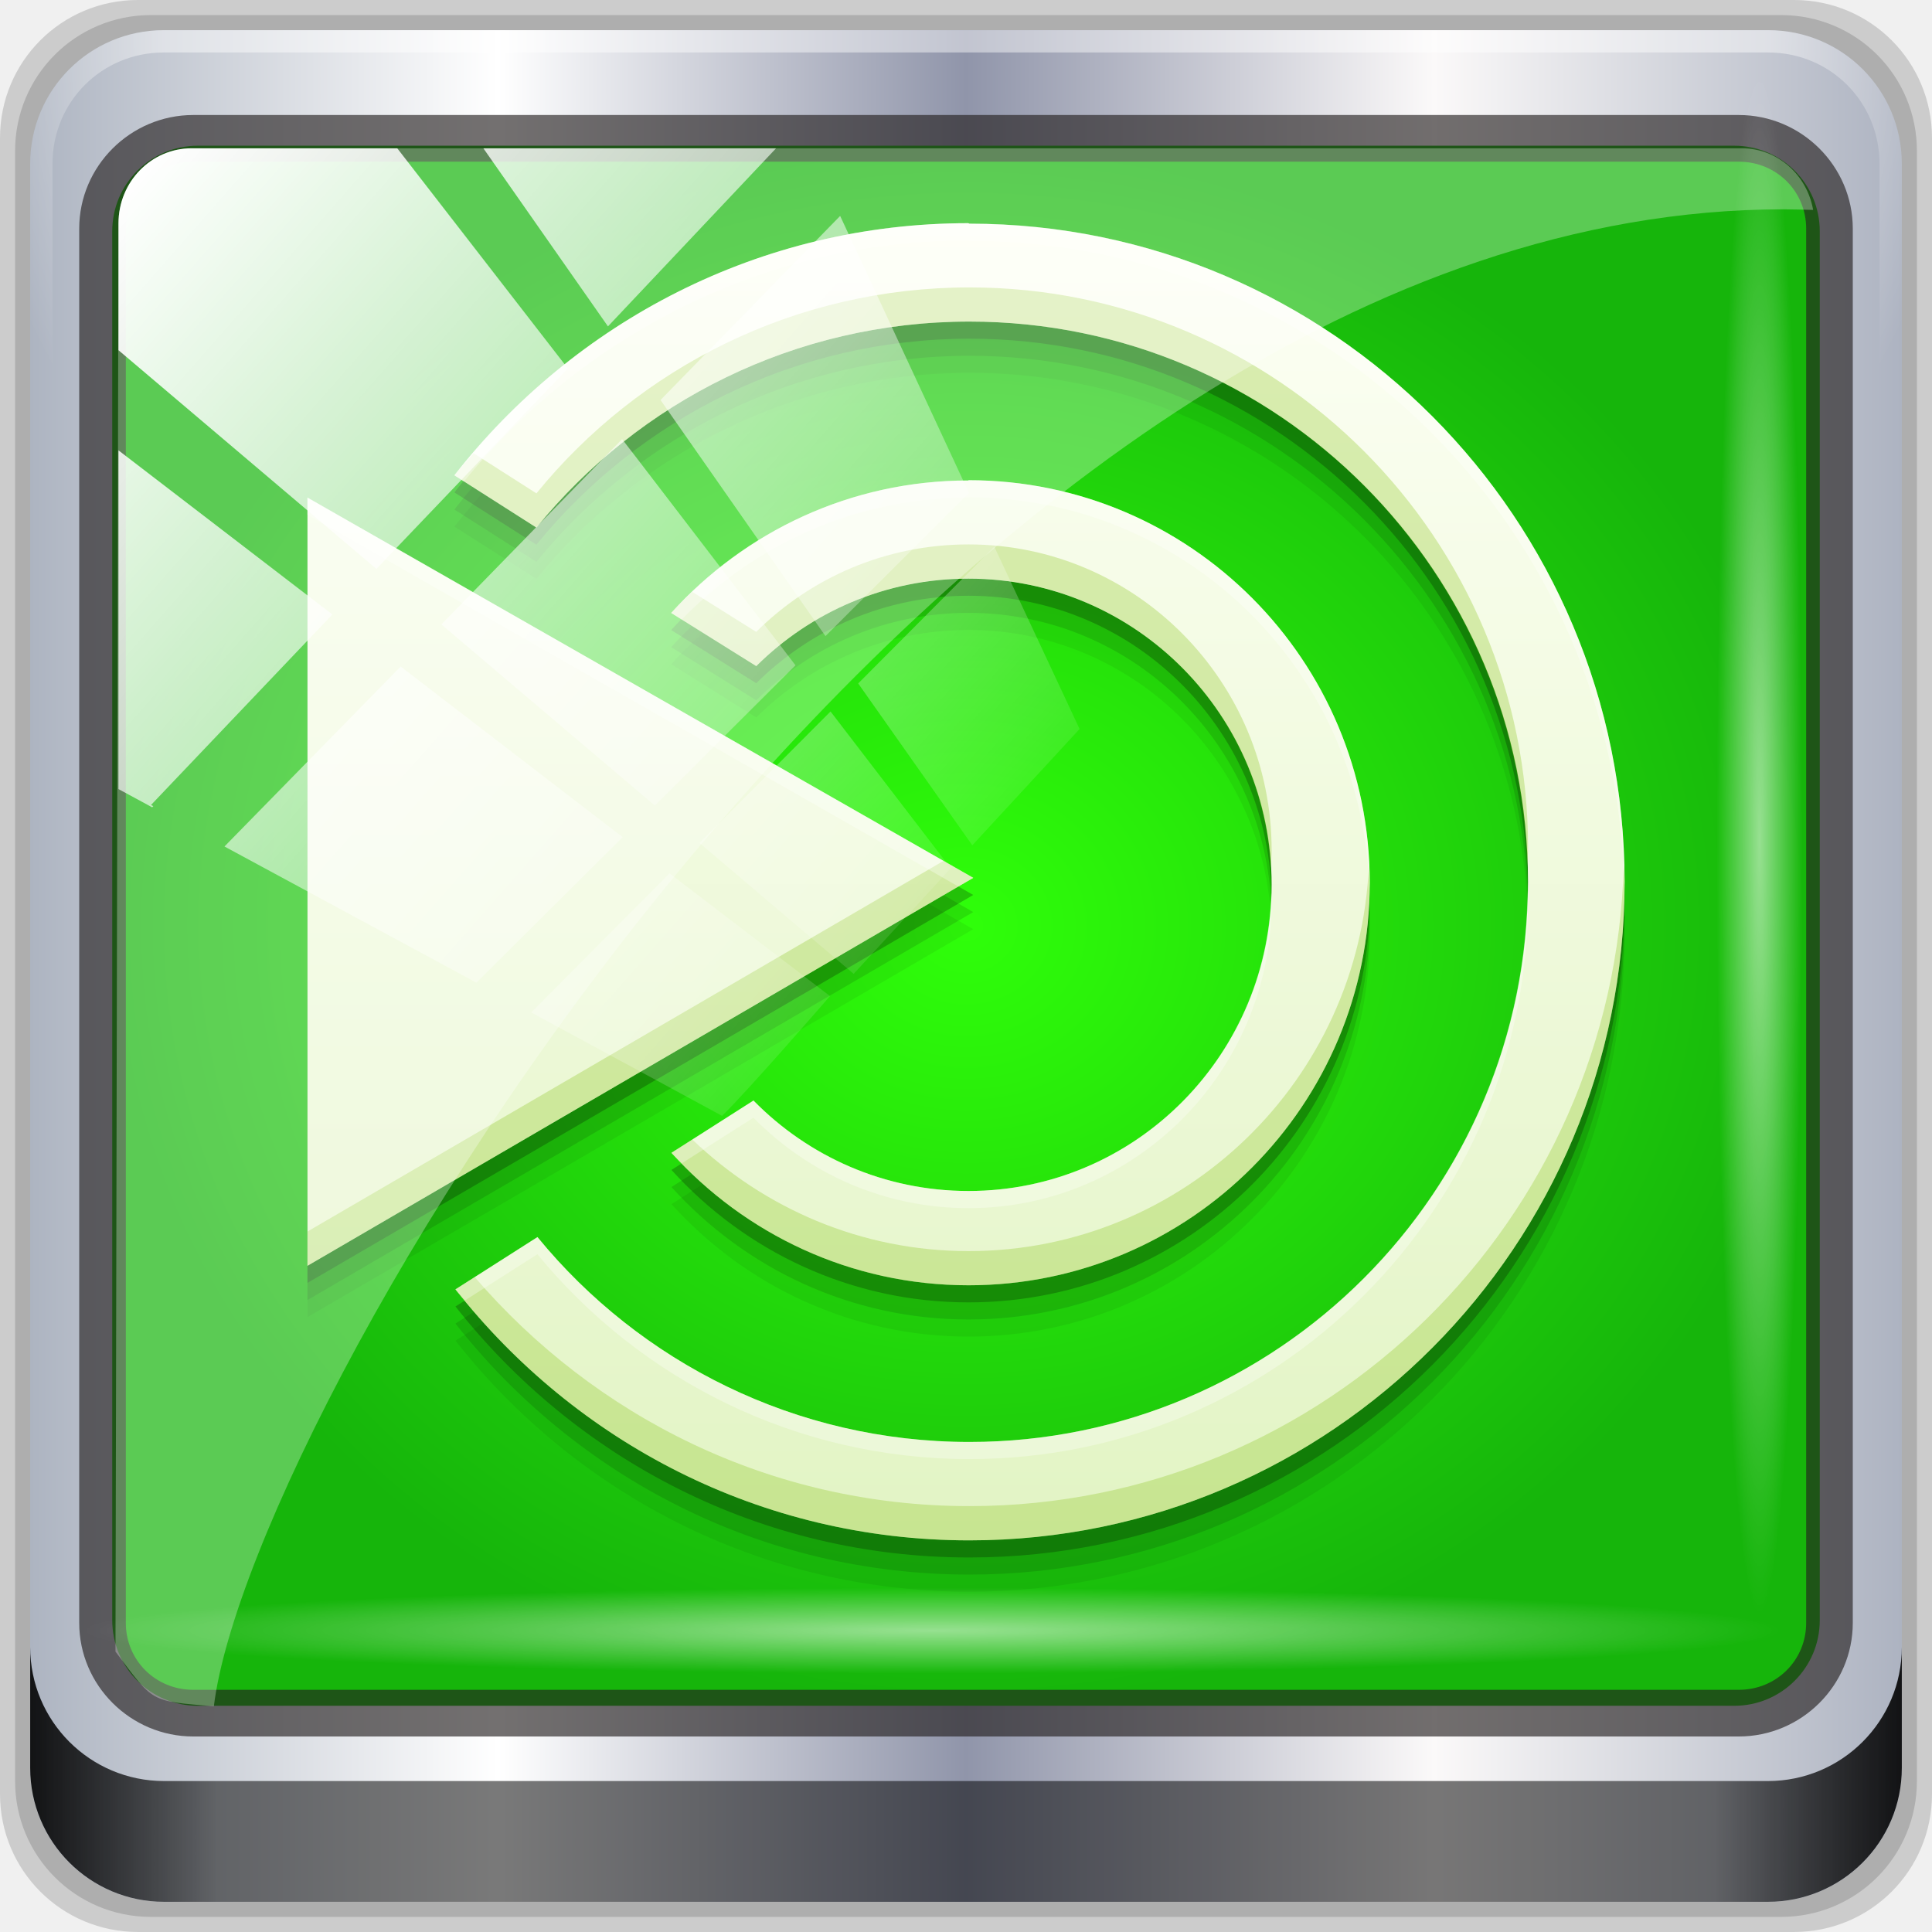
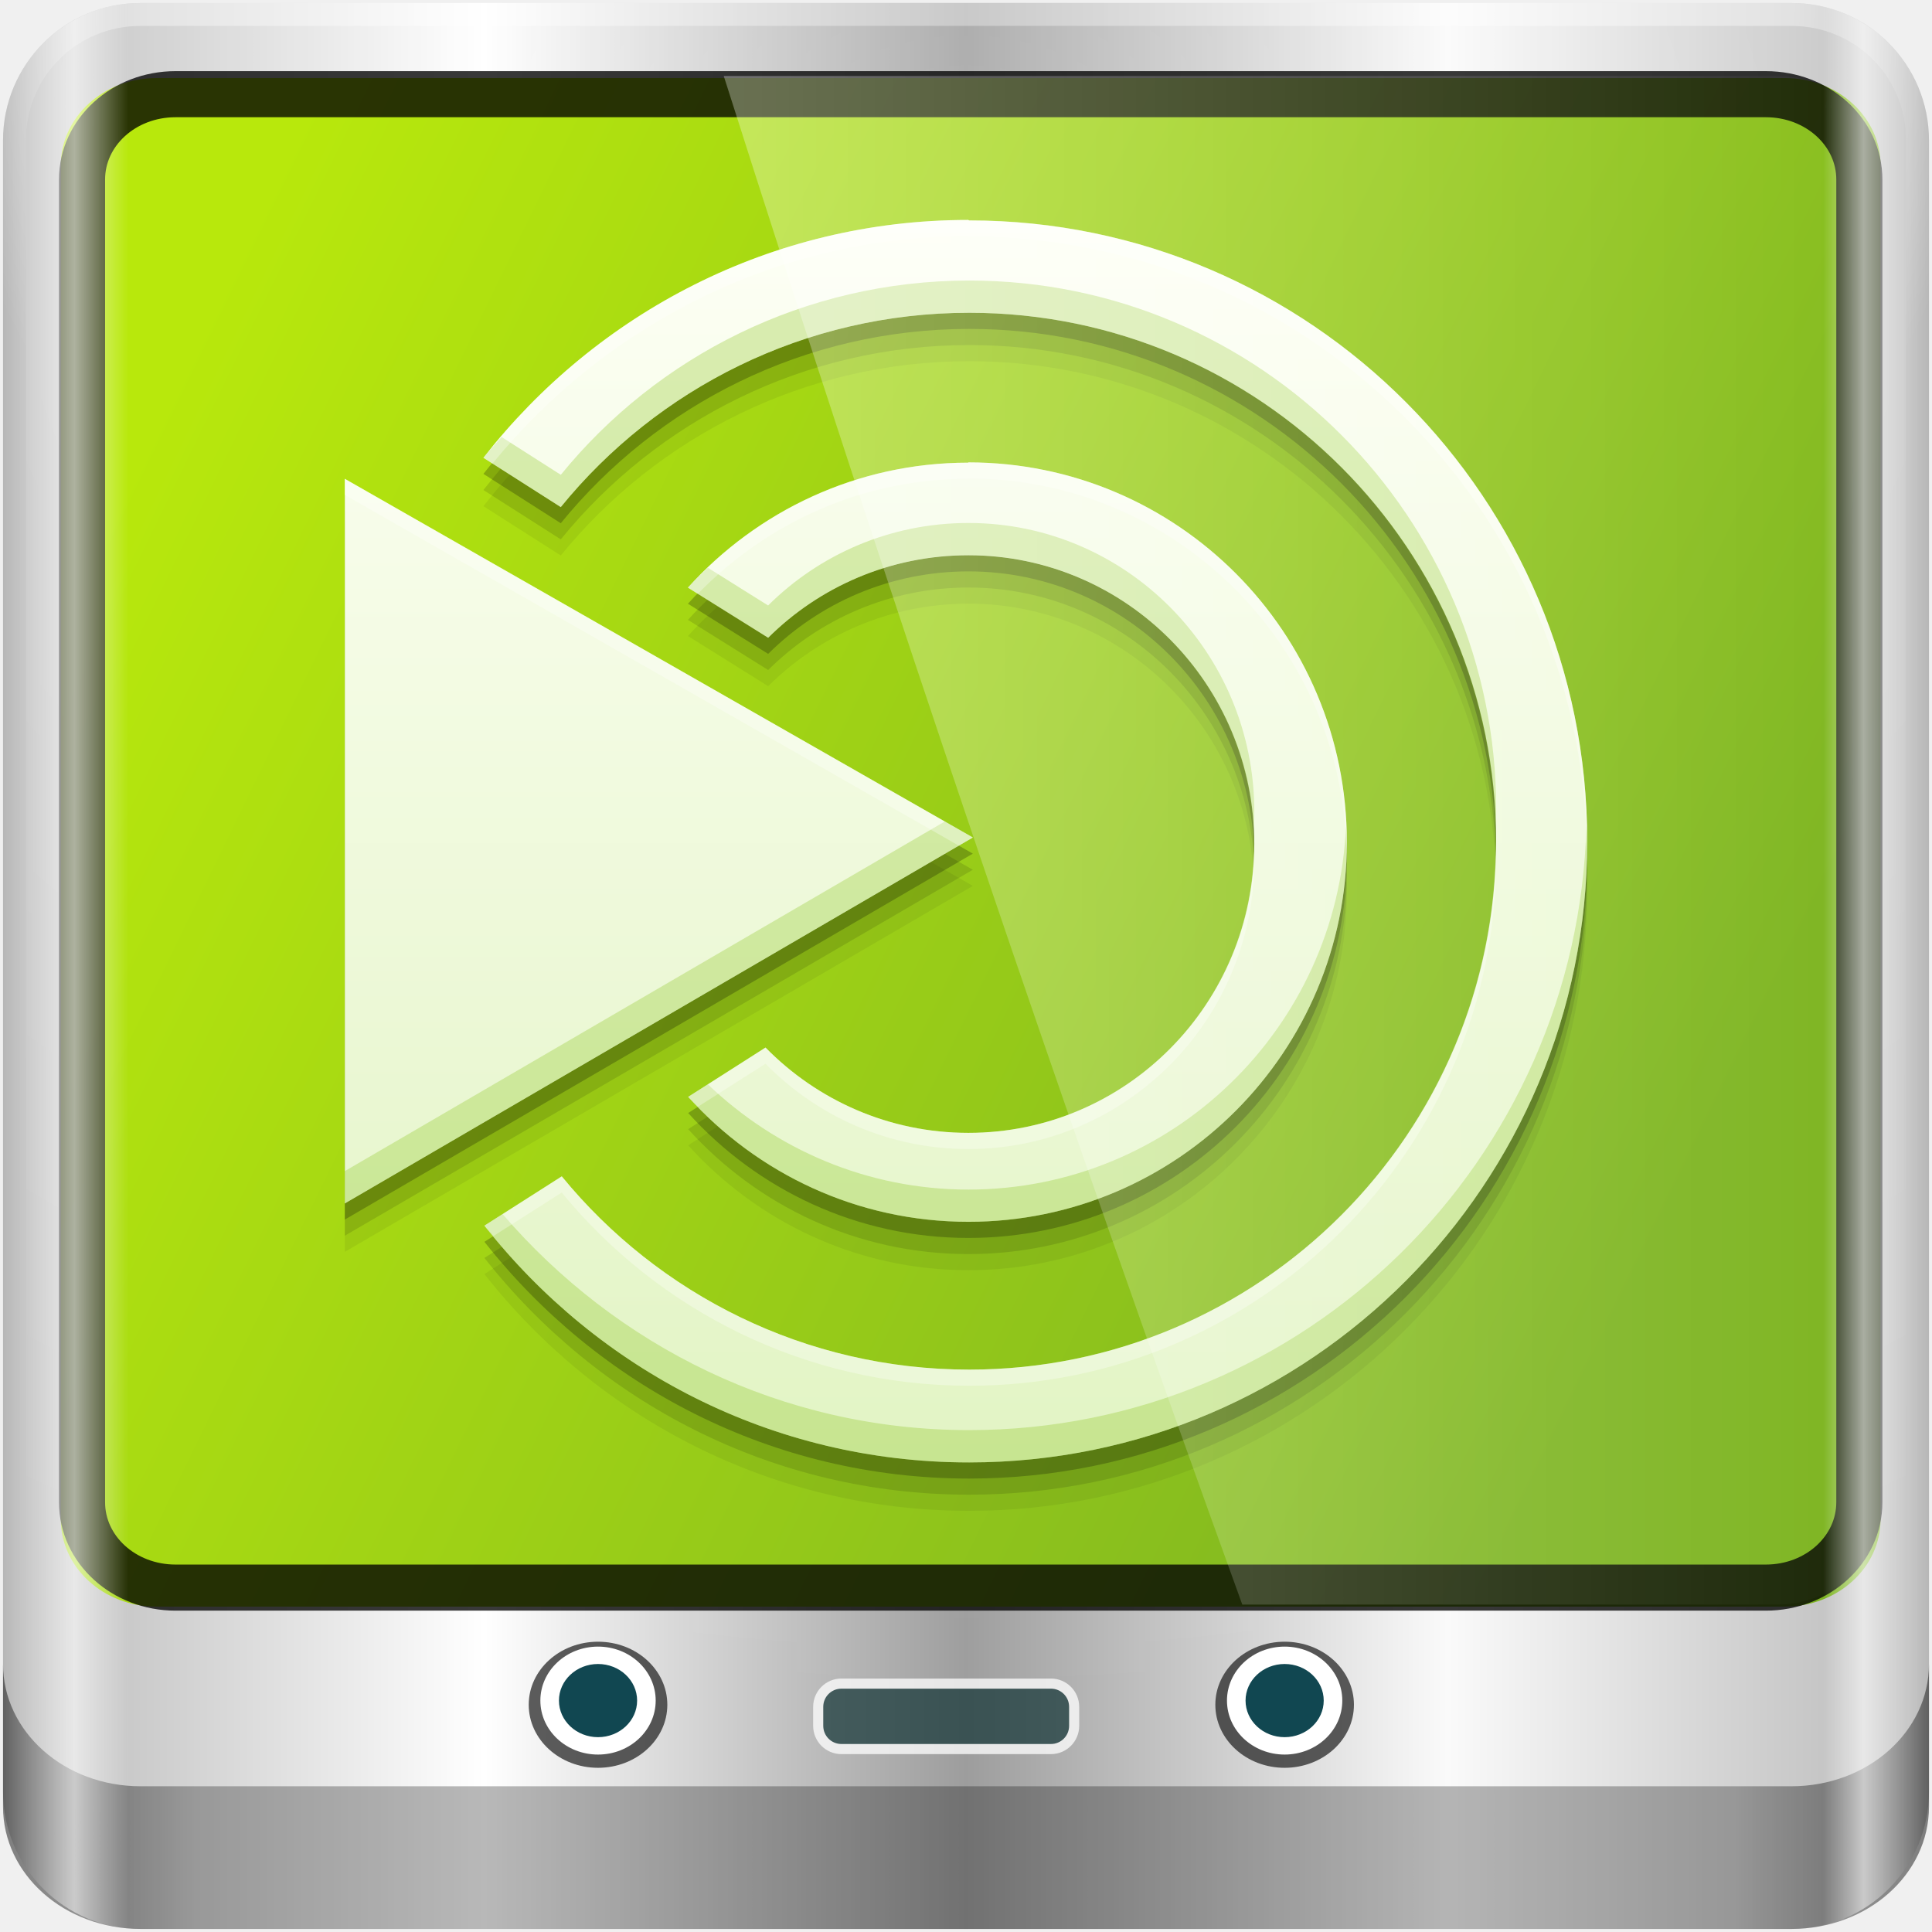
<svg xmlns="http://www.w3.org/2000/svg" xmlns:xlink="http://www.w3.org/1999/xlink" width="96" height="96" id="svg4252" version="1.1">
  <defs id="defs4254">
    <linearGradient id="linearGradient3943">
      <stop style="stop-color:#ffff00;stop-opacity:1;" offset="0" id="stop3945" />
      <stop style="stop-color:#ffc811;stop-opacity:1;" offset="1" id="stop3947" />
    </linearGradient>
    <linearGradient id="linearGradient4092">
      <stop style="stop-color:#f6f6f7;stop-opacity:1;" offset="0" id="stop4094" />
      <stop style="stop-color:#d2d2d2;stop-opacity:1;" offset="1" id="stop4096" />
    </linearGradient>
    <linearGradient id="linearGradient5063">
      <stop id="stop5065" offset="0" style="stop-color:#6b9ab0;stop-opacity:1;" />
      <stop id="stop5067" offset="1" style="stop-color:#466b7a;stop-opacity:1;" />
    </linearGradient>
    <linearGradient id="linearGradient5057">
      <stop style="stop-color:#ff830a;stop-opacity:1;" offset="0" id="stop5059" />
      <stop style="stop-color:#b55f0b;stop-opacity:1;" offset="1" id="stop5061" />
    </linearGradient>
    <linearGradient id="linearGradient5051">
      <stop id="stop5053" offset="0" style="stop-color:#c60aff;stop-opacity:1;" />
      <stop id="stop5055" offset="1" style="stop-color:#9b0bb5;stop-opacity:1;" />
    </linearGradient>
    <linearGradient id="linearGradient5045">
      <stop style="stop-color:#2fff0a;stop-opacity:1;" offset="0" id="stop5047" />
      <stop style="stop-color:#16b50b;stop-opacity:1;" offset="1" id="stop5049" />
    </linearGradient>
    <linearGradient id="linearGradient5039">
      <stop id="stop5041" offset="0" style="stop-color:#ff0a0a;stop-opacity:1;" />
      <stop id="stop5043" offset="1" style="stop-color:#c00000;stop-opacity:1;" />
    </linearGradient>
    <linearGradient id="linearGradient5029">
      <stop style="stop-color:#0a9aff;stop-opacity:1;" offset="0" id="stop5031" />
      <stop style="stop-color:#0070c0;stop-opacity:1;" offset="1" id="stop5033" />
    </linearGradient>
-     <linearGradient y2="47" x2="90" y1="47" x1="6" gradientTransform="matrix(1.107143,0,0,1.107143,2.9011,-18.70127)" gradientUnits="userSpaceOnUse" id="linearGradient3825" xlink:href="#linearGradient6139-0" />
    <linearGradient id="linearGradient6139-0">
      <stop id="stop6141-2" offset="0" style="stop-color:#adb4c1;stop-opacity:1;" />
      <stop style="stop-color:#ffffff;stop-opacity:1;" offset="0.25" id="stop6151-0" />
      <stop style="stop-color:#9095aa;stop-opacity:1;" offset="0.5" id="stop6147-1" />
      <stop id="stop6149-4" offset="0.75" style="stop-color:#fbf9f9;stop-opacity:1;" />
      <stop id="stop6143-4" offset="1" style="stop-color:#adb3c1;stop-opacity:1;" />
    </linearGradient>
-     <radialGradient r="42" fy="-27" fx="48" cy="-27" cx="48" gradientTransform="matrix(-1.072173,0,0,-0.8750202,199.4643,-19.12555)" gradientUnits="userSpaceOnUse" id="radialGradient3827" xlink:href="#linearGradient4091-0-3-0-7" />
    <linearGradient id="linearGradient4091-0-3-0-7">
      <stop style="stop-color:#ffffff;stop-opacity:1;" offset="0" id="stop4093-3-6-4-2" />
      <stop id="stop4099-6-1-8-3" offset="0.8" style="stop-color:#ffffff;stop-opacity:1;" />
      <stop style="stop-color:#ffffff;stop-opacity:0;" offset="1" id="stop4095-1-0-7-9" />
    </linearGradient>
-     <linearGradient y2="88.172" x2="94.5" y1="88.172" x1="1.5" gradientTransform="translate(8.043956,-14.66556)" gradientUnits="userSpaceOnUse" id="linearGradient3829" xlink:href="#linearGradient3832-0-6-1-1" />
    <linearGradient id="linearGradient3832-0-6-1-1">
      <stop style="stop-color:#000000;stop-opacity:1;" offset="0" id="stop3834-6-3-7-1" />
      <stop id="stop3872-2-4" offset="0.1" style="stop-color:#000000;stop-opacity:0.588;" />
      <stop style="stop-color:#000000;stop-opacity:0.588;" offset="0.9" id="stop3844-6-2-7-6" />
      <stop style="stop-color:#000000;stop-opacity:1;" offset="1" id="stop3836-5-0-2-9" />
    </linearGradient>
    <radialGradient r="43.199" fy="44.893" fx="13.948" cy="44.893" cx="13.948" gradientTransform="matrix(0.9751338,0,0,0.04919072,-4.148257,101.3193)" gradientUnits="userSpaceOnUse" id="radialGradient3831" xlink:href="#linearGradient4133" />
    <linearGradient id="linearGradient4133">
      <stop style="stop-color:#ffffff;stop-opacity:1;" offset="0" id="stop4135" />
      <stop style="stop-color:#ffffff;stop-opacity:0;" offset="1" id="stop4137" />
    </linearGradient>
    <radialGradient r="43.199" fy="44.893" fx="13.948" cy="44.893" cx="13.948" gradientTransform="matrix(0.8883266,0,0,0.04919072,51.88711,-52.75226)" gradientUnits="userSpaceOnUse" id="radialGradient3833" xlink:href="#linearGradient4133" />
-     <linearGradient y2="7.017" x2="45.448" y1="92.54" x1="45.448" gradientTransform="scale(1.005865,0.994169)" gradientUnits="userSpaceOnUse" id="linearGradient3835" xlink:href="#ButtonShadow-1" />
    <linearGradient x1="45.448" y1="92.54" x2="45.448" y2="7.017" id="ButtonShadow-1" gradientUnits="userSpaceOnUse" gradientTransform="scale(1.005865,0.994169)">
      <stop id="stop3750-9" style="stop-color:#000000;stop-opacity:1" offset="0" />
      <stop id="stop3752-9" style="stop-color:#000000;stop-opacity:0.588" offset="1" />
    </linearGradient>
    <filter color-interpolation-filters="sRGB" id="filter3174-3">
      <feGaussianBlur id="feGaussianBlur3176-6" stdDeviation="1.71" />
    </filter>
    <linearGradient y2="14.514" x2="50.528" y1="-28.642" x1="2.771" gradientUnits="userSpaceOnUse" id="linearGradient3837" xlink:href="#linearGradient4213-7" />
    <linearGradient id="linearGradient4213-7">
      <stop style="stop-color:#ffffff;stop-opacity:1;" offset="0" id="stop4215-6" />
      <stop style="stop-color:#ffffff;stop-opacity:0;" offset="1" id="stop4217-5" />
    </linearGradient>
    <clipPath clipPathUnits="userSpaceOnUse" id="clipPath4156-4">
      <path style="opacity:0.6;fill:#ffffff;fill-opacity:1;stroke:none" d="m 27.046,-55.695 -14.214,13.321 0.061,0 15.653,21.771 10.231,-10.546 C 38.562,-32.302 27.468,-54.819 27.046,-55.695 z M 9.647,-39.383 -5.241,-25.321 15.988,-7.806 26.372,-18.383 9.647,-39.383 z m 31.491,12.951 -9.741,9.714 8.945,12.458 7.781,-7.555 -6.984,-14.617 z m -49.84,4.379 -13.754,12.982 26.283,13.846 0.061,-0.062 -0.123,-0.062 L 13.599,-5.401 -8.702,-22.053 z m 38.015,7.401 -9.803,9.775 11.579,9.559 7.628,-7.401 -8.669,-11.009 -0.735,-0.925 z m 20.187,5.674 -7.383,7.216 6.188,8.542 5.82,-6.137 -4.626,-9.621 z m -32.195,6.322 -9.557,9.498 13.662,7.185 7.934,-7.678 -12.039,-9.004 z m 23.312,2.374 -7.107,6.938 8.363,6.907 5.361,-5.674 -0.061,-0.092 -0.092,0.123 -6.464,-8.203 z m -8.73,8.542 -7.505,7.339 10.354,5.458 c 1.397,-1.321 5.675,-6.123 5.851,-6.322 L 31.886,8.26 z" id="path4158-0" />
    </clipPath>
    <linearGradient y2="14.514" x2="50.528" y1="-28.642" x1="2.771" gradientUnits="userSpaceOnUse" id="linearGradient3837-7" xlink:href="#linearGradient4213-7-8" />
    <linearGradient id="linearGradient4213-7-8">
      <stop style="stop-color:#ffffff;stop-opacity:1;" offset="0" id="stop4215-6-5" />
      <stop style="stop-color:#ffffff;stop-opacity:0;" offset="1" id="stop4217-5-2" />
    </linearGradient>
    <clipPath clipPathUnits="userSpaceOnUse" id="clipPath4156-4-6">
      <path style="opacity:0.6;fill:#ffffff;fill-opacity:1;stroke:none" d="m 27.046,-55.695 -14.214,13.321 0.061,0 15.653,21.771 10.231,-10.546 C 38.562,-32.302 27.468,-54.819 27.046,-55.695 z M 9.647,-39.383 -5.241,-25.321 15.988,-7.806 26.372,-18.383 9.647,-39.383 z m 31.491,12.951 -9.741,9.714 8.945,12.458 7.781,-7.555 -6.984,-14.617 z m -49.84,4.379 -13.754,12.982 26.283,13.846 0.061,-0.062 -0.123,-0.062 L 13.599,-5.401 -8.702,-22.053 z m 38.015,7.401 -9.803,9.775 11.579,9.559 7.628,-7.401 -8.669,-11.009 -0.735,-0.925 z m 20.187,5.674 -7.383,7.216 6.188,8.542 5.82,-6.137 -4.626,-9.621 z m -32.195,6.322 -9.557,9.498 13.662,7.185 7.934,-7.678 -12.039,-9.004 z m 23.312,2.374 -7.107,6.938 8.363,6.907 5.361,-5.674 -0.061,-0.092 -0.092,0.123 -6.464,-8.203 z m -8.73,8.542 -7.505,7.339 10.354,5.458 c 1.397,-1.321 5.675,-6.123 5.851,-6.322 L 31.886,8.26 z" id="path4158-0-3" />
    </clipPath>
-     <linearGradient xlink:href="#linearGradient4213-7-8" id="linearGradient4967" gradientUnits="userSpaceOnUse" x1="2.771" y1="-28.642" x2="50.528" y2="14.514" />
-     <radialGradient r="43.199" fy="44.893" fx="13.948" cy="44.893" cx="13.948" gradientTransform="matrix(0.8883266,0,0,0.04919072,29.38221,-89.63522)" gradientUnits="userSpaceOnUse" id="radialGradient3833-1" xlink:href="#linearGradient4133-5" />
    <linearGradient id="linearGradient4133-5">
      <stop style="stop-color:#ffffff;stop-opacity:1;" offset="0" id="stop4135-4" />
      <stop style="stop-color:#ffffff;stop-opacity:0;" offset="1" id="stop4137-5" />
    </linearGradient>
    <radialGradient r="43.199" fy="44.893" fx="13.948" cy="44.893" cx="13.948" gradientTransform="matrix(0.9751338,0,0,0.04919072,-4.148257,101.3193)" gradientUnits="userSpaceOnUse" id="radialGradient3831-7" xlink:href="#linearGradient4133-5" />
-     <radialGradient r="43.199" fy="44.893" fx="13.948" cy="44.893" cx="13.948" gradientTransform="matrix(0.9751338,0,0,0.04919072,32.73469,78.81442)" gradientUnits="userSpaceOnUse" id="radialGradient4992" xlink:href="#linearGradient4133-5" />
    <style id="style3290" type="text/css">
    .fil2 {fill:#11A861}
    .fil0 {fill:#3777E3}
    .fil1 {fill:#FFCF63}
   </style>
    <linearGradient id="linearGradient980">
      <stop style="stop-color:#1b8737;stop-opacity:1" offset="0" id="stop982" />
      <stop style="stop-color:#2db329;stop-opacity:1" offset="1" id="stop984" />
    </linearGradient>
    <linearGradient id="linearGradient4077">
      <stop id="stop4079" offset="0" style="stop-color:#000000;stop-opacity:1" />
      <stop id="stop4081" offset="1" style="stop-color:#1a1a1a;stop-opacity:1" />
    </linearGradient>
    <linearGradient gradientUnits="userSpaceOnUse" y2="8.6" x2="25.986" y1="39.4" x1="25.986" id="linearGradient4809-7" xlink:href="#linearGradient980-3" />
    <linearGradient id="linearGradient980-3">
      <stop style="stop-color:#1b8737;stop-opacity:1" offset="0" id="stop982-3" />
      <stop style="stop-color:#2db329;stop-opacity:1" offset="1" id="stop984-1" />
    </linearGradient>
    <linearGradient gradientTransform="matrix(1.071304,0,0,1.071304,-29.13292,-37.34907)" gradientUnits="userSpaceOnUse" y2="516.816" x2="411.028" y1="530.566" x1="411.028" id="linearGradient4224" xlink:href="#linearGradient4230" />
    <linearGradient id="linearGradient3843-5-9">
      <stop id="stop3845-0-7" style="stop-color:#5a2c8b;stop-opacity:1" offset="0" />
      <stop id="stop3847-4-8" style="stop-color:#9d59cf;stop-opacity:1" offset="1" />
    </linearGradient>
    <linearGradient xlink:href="#linearGradient3843-5-9" id="linearGradient835-3" x1="-44.763" y1="-1052.843" x2="-44.763" y2="-1004.856" gradientUnits="userSpaceOnUse" gradientTransform="translate(453.8011,505.0448)" />
    <linearGradient id="linearGradient4230">
      <stop offset="0" style="stop-color:#dbcaee;stop-opacity:1" id="stop4232" />
      <stop offset="1" style="stop-color:#faf7fd;stop-opacity:1" id="stop4234" />
    </linearGradient>
    <linearGradient gradientUnits="userSpaceOnUse" y2="2.427" x2="8.63" y1="11.122" x1="8.63" id="linearGradient4304-1" xlink:href="#linearGradient4120-1" />
    <linearGradient id="linearGradient4120-1">
      <stop id="stop4122-5" offset="0" style="stop-color:#fbaca9;stop-opacity:1" />
      <stop id="stop4124-6" offset="1" style="stop-color:#fef7f6;stop-opacity:1" />
    </linearGradient>
    <linearGradient gradientUnits="userSpaceOnUse" y2="508.389" x2="414.186" y1="539.315" x1="414.186" id="linearGradient4312" xlink:href="#linearGradient4169" />
    <linearGradient id="linearGradient6589">
      <stop style="stop-color:#88c425;stop-opacity:1" offset="0" id="stop6591" />
      <stop style="stop-color:#bef202;stop-opacity:1" offset="1" id="stop6593" />
    </linearGradient>
    <linearGradient id="linearGradient4169">
      <stop style="stop-color:#e2f4c4;stop-opacity:1" offset="0" id="stop4171-0" />
      <stop style="stop-color:#fdfff5;stop-opacity:1" offset="1" id="stop4173" />
    </linearGradient>
    <linearGradient xlink:href="#linearGradient6589" id="linearGradient4264" gradientUnits="userSpaceOnUse" gradientTransform="translate(432.1173,504.8513)" x1="-13.025" y1="-1052.863" x2="-13.025" y2="-1004.769" />
-     <linearGradient gradientUnits="userSpaceOnUse" y2="508.389" x2="414.186" y1="539.315" x1="414.186" id="linearGradient4312-5" xlink:href="#linearGradient4169-4" />
-     <linearGradient id="linearGradient4169-4">
-       <stop style="stop-color:#e2f4c4;stop-opacity:1" offset="0" id="stop4171-0-5" />
-       <stop style="stop-color:#fdfff5;stop-opacity:1" offset="1" id="stop4173-1" />
+     <linearGradient xlink:href="#linearGradient6139-0-9" id="linearGradient5411" gradientUnits="userSpaceOnUse" gradientTransform="matrix(1.139286,0,0,1.139285,-7.049347,-27.00097)" x1="6" y1="47" x2="90" y2="47" />
+     <linearGradient id="linearGradient6139-0-9">
+       <stop style="stop-color:#b7b7b7;stop-opacity:1;" offset="0" id="stop6141-2-1" />
+       <stop id="stop6151-0-2" offset="0.25" style="stop-color:#ffffff;stop-opacity:1;" />
+       <stop id="stop6147-1-7" offset="0.5" style="stop-color:#9d9d9d;stop-opacity:1;" />
+       <stop style="stop-color:#fafafa;stop-opacity:1;" offset="0.75" id="stop6149-4-0" />
+       <stop style="stop-color:#b7b7b7;stop-opacity:1;" offset="1" id="stop6143-4-9" />
    </linearGradient>
-     <radialGradient xlink:href="#linearGradient5045" id="radialGradient4531" cx="48" cy="46" fx="48" fy="46" r="42.423" gradientTransform="matrix(1,0,0,0.9136545,0,3.971893)" gradientUnits="userSpaceOnUse" />
+     <radialGradient r="41" fy="6.213" fx="158" cy="6.213" cx="158" gradientTransform="matrix(0,1.620944,-2.038285,0,160.6643,-243.0366)" gradientUnits="userSpaceOnUse" id="radialGradient5619" xlink:href="#linearGradient4133" />
+     <radialGradient r="42" fy="-27" fx="48" cy="-27" cx="48" gradientTransform="matrix(-1.072173,0,0,-0.8750202,199.4643,-19.12555)" gradientUnits="userSpaceOnUse" id="radialGradient5621" xlink:href="#linearGradient4091-0-3-0-7" />
+     <linearGradient y2="82.984" x2="-10.188" y1="82.984" x1="-94" gradientTransform="matrix(1,0,0,0.8890586,200,8.943174)" gradientUnits="userSpaceOnUse" id="linearGradient4539" xlink:href="#linearGradient3832-0-6-1-1" />
+     <linearGradient gradientUnits="userSpaceOnUse" y2="-2.053" x2="7.807" y1="35.315" x1="84.683" id="linearGradient1137" xlink:href="#linearGradient6589-1" />
+     <linearGradient id="linearGradient6589-1">
+       <stop id="stop6591-2" offset="0" style="stop-color:#7eb522;stop-opacity:1" />
+       <stop id="stop6593-7" offset="1" style="stop-color:#b8e80c;stop-opacity:1" />
+     </linearGradient>
+     <linearGradient y2="47" x2="90" y1="47" x1="6" gradientTransform="matrix(1.139286,0,0,1.139285,-7.049341,-27.00092)" gradientUnits="userSpaceOnUse" id="linearGradient5698" xlink:href="#linearGradient5700" />
+     <linearGradient id="linearGradient5700">
+       <stop style="stop-color:#ffffff;stop-opacity:0;" offset="0" id="stop5702" />
+       <stop id="stop5704" offset="0.037" style="stop-color:#ffffff;stop-opacity:0.851;" />
+       <stop style="stop-color:#ffffff;stop-opacity:0;" offset="0.065" id="stop5706" />
+       <stop id="stop5712" offset="0.945" style="stop-color:#ffffff;stop-opacity:0;" />
+       <stop id="stop5710" offset="0.966" style="stop-color:#ffffff;stop-opacity:0.851;" />
+       <stop style="stop-color:#ffffff;stop-opacity:0;" offset="1" id="stop5708" />
+     </linearGradient>
+     <linearGradient gradientUnits="userSpaceOnUse" y2="0.279" x2="59.378" y1="0.279" x1="2.465" id="linearGradient3980" xlink:href="#linearGradient4133" gradientTransform="matrix(1.003444,0,0,1.004959,33.12567,20.01869)" />
  </defs>
-   <g id="layer1" transform="translate(0,32)">
-     <g style="display:inline" transform="translate(-8.043959,-17.33444)" id="g7390">
-       <path style="opacity:0.15;fill:#000000;fill-opacity:1;fill-rule:nonzero;stroke:none;display:inline" d="m 97.187,-14.666 -82.286,0 c -3.799,0 -6.857,3.058 -6.857,6.857 l 0,82.286 c 0,3.799 3.058,6.857 6.857,6.857 l 82.286,0 c 3.799,0 6.857,-3.058 6.857,-6.857 l 0,-82.286 c 0,-3.799 -3.058,-6.857 -6.857,-6.857 z" id="path3288" />
-       <path id="path4085" d="m 96.544,-13.916 -81,0 c -3.739,0 -6.75,3.01 -6.75,6.75 l 0,81 c 0,3.74 3.011,6.75 6.75,6.75 l 81,0 c 3.74,0 6.75,-3.01 6.75,-6.75 l 0,-81 c 0,-3.739 -3.01,-6.75 -6.75,-6.75 z" style="opacity:0.15;fill:#000000;fill-opacity:1;fill-rule:nonzero;stroke:none;display:inline" />
-       <path style="fill:url(#linearGradient3825);fill-opacity:1;fill-rule:nonzero;stroke:none;display:inline" d="m 95.901,-13.166 -79.714,0 c -3.68,0 -6.643,2.963 -6.643,6.643 l 0,79.714 c 0,3.68 2.963,6.643 6.643,6.643 l 79.714,0 c 3.68,0 6.643,-2.963 6.643,-6.643 l 0,-79.714 c 0,-3.68 -2.963,-6.643 -6.643,-6.643 z" id="rect4251-1" />
-       <g id="g3272" transform="matrix(1.107143,0,0,1.107143,-107.8132,-18.1477)">
-         <path id="path4236-5" d="m 112,4.5 c -3.324,0 -6,2.676 -6,6 l 0,15 1,0 0,-15 c 0,-2.787 2.213,-5 5,-5 l 72,0 c 2.787,0 5,2.213 5,5 l 0,15 1,0 0,-15 c 0,-3.324 -2.676,-6 -6,-6 l -72,0 z" style="opacity:0.45;fill:url(#radialGradient3827);fill-opacity:1;fill-rule:nonzero;stroke:none;display:inline" />
-       </g>
-       <path style="opacity:0.891;fill:url(#linearGradient3829);fill-opacity:1;fill-rule:nonzero;stroke:none;display:inline" d="m 9.544,67.178 0,6 c 0,3.68 2.976,6.656 6.656,6.656 l 79.688,0 c 3.68,0 6.656,-2.976 6.656,-6.656 l 0,-6 c 0,3.68 -2.976,6.656 -6.656,6.656 l -79.688,0 c -3.68,0 -6.656,-2.976 -6.656,-6.656 z" id="path4118" />
-       <g transform="translate(251.288,-104.8973)" id="g4615">
-         <g id="layer2-8" style="display:none">
-           <rect width="86" height="85" rx="6" ry="6" x="5" y="7" id="rect3745-9" style="opacity:0.9;fill:url(#linearGradient3835);fill-opacity:1;fill-rule:nonzero;stroke:none;filter:url(#filter3174-3)" />
+   <g id="layer1" transform="translate(0,32)" />
+   <g id="layer7" style="display:inline">
+     <g transform="translate(0,-1026.52)" id="layer1-6">
+       <g id="g1028" transform="translate(0.3636347,1047.974)">
+         <path id="path3864" d="m 1,40 v 21 l 1,1 V 41 Z" style="fill:#ffffff;fill-opacity:0.351;fill-rule:nonzero" transform="translate(-0.3636347,-21.45454)" />
+         <path style="display:inline;fill:url(#linearGradient5411);fill-opacity:1;fill-rule:nonzero;stroke:none" d="M 88.651,-21.305 H 6.622 c -3.787,0 -6.836,3.049 -6.836,6.836 v 82.029 c 0,3.787 3.049,6.836 6.836,6.836 H 88.651 c 3.787,0 6.836,-3.049 6.836,-6.836 v -82.029 c 0,-3.787 -3.049,-6.836 -6.836,-6.836 z" id="rect4251-1-0" />
+         <g id="g3272-6" transform="matrix(1.139286,0,0,1.139285,-120.9779,-26.43133)">
+           <path id="path3400-6" d="m 112,5.5 c -2.787,0 -5,2.213 -5,5 v 20.719 7 38.594 c 1.071,1.629 2.897,2.719 5,2.719 h 4 64 4 c 2.103,0 3.929,-1.09 5,-2.719 v -38.594 -7 V 10.5 c 0,-2.787 -2.213,-5 -5,-5 z" style="display:inline;opacity:0.2;fill:url(#radialGradient5619);fill-opacity:1;fill-rule:nonzero;stroke:none" />
+           <path id="path4236-5-2" d="m 112,4.5 c -3.324,0 -6,2.676 -6,6 v 15 h 1 v -15 c 0,-2.787 2.213,-5 5,-5 h 72 c 2.787,0 5,2.213 5,5 v 15 h 1 v -15 c 0,-3.324 -2.676,-6 -6,-6 z" style="display:inline;opacity:0.45;fill:url(#radialGradient5621);fill-opacity:1;fill-rule:nonzero;stroke:none" />
+           <path style="opacity:0.47;fill:url(#linearGradient4539);fill-opacity:1;fill-rule:nonzero;stroke:none" d="m 106,76.942 v 0.889 0.889 0.889 1.778 1.778 c 0,2.955 2.676,5.334 6,5.334 h 72 c 3.324,0 6,-2.379 6,-5.334 v -1.778 -1.778 -0.889 -0.889 -0.889 c 0,2.955 -2.676,5.334 -6,5.334 h -72 c -3.324,0 -6,-2.379 -6,-5.334 z" id="path4242-5" />
        </g>
+         <g transform="matrix(0.9896117,0,0,1.055571,-3.45108,-18.73464)" id="g4021">
+           <circle r="2.791" cy="79.209" cx="70.373" style="opacity:0.71;fill:#1c1c1c;fill-opacity:1;fill-rule:nonzero;stroke:none" id="path4002" transform="matrix(1.246744,0,0,1.063382,-54.58966,-6.556752)" />
+           <circle r="2.791" cy="79.209" cx="70.373" transform="matrix(1.037387,0,0,0.9104175,-39.85655,5.362906)" id="path3854" style="fill:#ffffff;fill-opacity:1;fill-rule:nonzero;stroke:none" />
+           <circle r="2.791" cy="79.209" cx="70.373" style="fill:#114751;fill-opacity:1;fill-rule:nonzero;stroke:none" id="path3856" transform="matrix(0.7031674,0,0,0.6171042,-16.33646,28.59595)" />
+           <circle r="2.791" cy="79.209" cx="70.373" transform="matrix(1.246744,0,0,1.063382,-20.11442,-6.556752)" id="path4170" style="opacity:0.71;fill:#1c1c1c;fill-opacity:1;fill-rule:nonzero;stroke:none" />
+           <circle r="2.791" cy="79.209" cx="70.373" style="fill:#ffffff;fill-opacity:1;fill-rule:nonzero;stroke:none" id="path4172" transform="matrix(1.037387,0,0,0.9104175,-5.38131,5.362906)" />
+           <circle r="2.791" cy="79.209" cx="70.373" transform="matrix(0.7031674,0,0,0.6171042,18.13878,28.59595)" id="path4174" style="fill:#114751;fill-opacity:1;fill-rule:nonzero;stroke:none" />
+           <rect style="opacity:0.751;fill:#0c2f31;fill-opacity:0.905;stroke:#ffffff;stroke-width:0.5;stroke-miterlimit:4;stroke-dasharray:none;stroke-opacity:1" id="rect4176" width="12.674" height="3.236" x="40.449" y="83.596" transform="matrix(1.013978,0,0,0.9520528,3.18862,-2.910642)" rx="1.148" ry="1.148" />
+         </g>
+         <path style="color:#000000;font-style:normal;font-variant:normal;font-weight:normal;font-stretch:normal;font-size:medium;line-height:normal;font-family:Sans;-inkscape-font-specification:Sans;text-indent:0;text-align:start;text-decoration:none;text-decoration-line:none;letter-spacing:normal;word-spacing:normal;text-transform:none;writing-mode:lr-tb;direction:ltr;baseline-shift:baseline;text-anchor:start;display:inline;overflow:visible;visibility:visible;opacity:0.02;fill:#000000;fill-opacity:1;fill-rule:nonzero;stroke:none;stroke-width:6;marker:none;enable-background:accumulate" d="m 7.417,36.677 c -1.885,0 -3.649,0.918 -4.759,2.272 v 15.089 c 0,2.404 2.123,4.34 4.759,4.34 H 88.322 c 2.637,0 4.759,-1.936 4.759,-4.34 V 38.949 c -1.11,-1.354 -2.874,-2.272 -4.759,-2.272 z m 0,3.255 H 88.322 c 1.359,0 2.38,0.93 2.38,2.17 v 11.936 c 0,1.24 -1.02,2.17 -2.38,2.17 H 7.417 c -1.359,0 -2.38,-0.93 -2.38,-2.17 V 42.102 c 0,-1.24 1.02,-2.17 2.38,-2.17 z" id="path4972" />
+         <path style="color:#000000;display:inline;overflow:visible;visibility:visible;fill:url(#linearGradient1137);fill-opacity:1;fill-rule:nonzero;stroke:none;stroke-width:2;marker:none;enable-background:accumulate" d="M 7.417,-17.576 H 88.322 c 2.637,0 4.759,1.936 4.759,4.34 v 67.273 c 0,2.404 -2.123,4.34 -4.759,4.34 H 7.417 c -2.637,0 -4.759,-1.936 -4.759,-4.34 V -13.235 c 0,-2.404 2.123,-4.34 4.759,-4.34 z" id="path4970" />
+         <g transform="matrix(0.943279,0,0,0.943279,-419.4196,-445.3771)" id="layer1-0-6">
+           <g transform="matrix(2.124929,0,0,2.124929,-373.0444,-619.3086)" id="g4473-1">
+             <path style="fill:#000000;fill-opacity:0.059;fill-rule:evenodd;stroke:none" d="m 408.625,509.598 c -4.884,0 -9.217,2.316 -12.017,5.895 l 1.918,1.223 c 2.394,-2.942 6.051,-4.817 10.128,-4.817 7.208,0 13.059,5.869 13.059,13.102 0,7.228 -5.851,13.097 -13.059,13.097 -4.062,0 -7.707,-1.864 -10.103,-4.791 l -1.918,1.223 c 2.81,3.568 7.128,5.869 12.017,5.869 8.461,0 15.322,-6.897 15.322,-15.397 0,-8.496 -6.867,-15.392 -15.322,-15.392 m -15.478,6.405 v 17.964 l 15.569,-9.072 m -0.115,-9.292 c -2.754,0 -5.229,1.198 -6.948,3.097 l 1.989,1.243 c 1.277,-1.268 3.03,-2.045 4.964,-2.045 3.912,0 7.087,3.208 7.087,7.157 0,3.955 -3.171,7.162 -7.087,7.162 -1.968,0 -3.747,-0.807 -5.029,-2.115 l -1.918,1.223 c 1.718,1.899 4.188,3.097 6.948,3.097 5.181,0 9.381,-4.22 9.381,-9.413 0,-5.198 -4.202,-9.413 -9.381,-9.413 m -0.005,0.005" id="path4320-8" />
+             <path id="path4318-7" d="m 408.625,509.198 c -4.884,0 -9.217,2.316 -12.017,5.895 l 1.918,1.223 c 2.394,-2.942 6.051,-4.817 10.128,-4.817 7.208,0 13.059,5.869 13.059,13.102 0,7.228 -5.851,13.097 -13.059,13.097 -4.062,0 -7.707,-1.864 -10.103,-4.791 l -1.918,1.223 c 2.81,3.568 7.128,5.869 12.017,5.869 8.461,0 15.322,-6.897 15.322,-15.397 0,-8.496 -6.867,-15.392 -15.322,-15.392 m -15.478,6.405 v 17.964 l 15.569,-9.072 m -0.115,-9.292 c -2.754,0 -5.229,1.198 -6.948,3.097 l 1.989,1.243 c 1.277,-1.268 3.03,-2.045 4.964,-2.045 3.912,0 7.087,3.208 7.087,7.157 0,3.955 -3.171,7.162 -7.087,7.162 -1.968,0 -3.747,-0.807 -5.029,-2.115 l -1.918,1.223 c 1.718,1.899 4.188,3.097 6.948,3.097 5.181,0 9.381,-4.22 9.381,-9.413 0,-5.198 -4.202,-9.413 -9.381,-9.413 m -0.005,0.005" style="fill:#000000;fill-opacity:0.118;fill-rule:evenodd;stroke:none" />
+             <path style="fill:#000000;fill-opacity:0.235;fill-rule:evenodd;stroke:none" d="m 408.625,508.798 c -4.884,0 -9.217,2.316 -12.017,5.895 l 1.918,1.223 c 2.394,-2.942 6.051,-4.817 10.128,-4.817 7.208,0 13.059,5.869 13.059,13.102 0,7.228 -5.851,13.097 -13.059,13.097 -4.062,0 -7.707,-1.864 -10.103,-4.791 l -1.918,1.223 c 2.81,3.568 7.128,5.869 12.017,5.869 8.461,0 15.322,-6.897 15.322,-15.397 0,-8.496 -6.867,-15.392 -15.322,-15.392 m -15.478,6.405 v 17.964 l 15.569,-9.072 m -0.115,-9.292 c -2.754,0 -5.229,1.198 -6.948,3.097 l 1.989,1.243 c 1.277,-1.268 3.03,-2.045 4.964,-2.045 3.912,0 7.087,3.208 7.087,7.157 0,3.955 -3.171,7.162 -7.087,7.162 -1.968,0 -3.747,-0.807 -5.029,-2.115 l -1.918,1.223 c 1.718,1.899 4.188,3.097 6.948,3.097 5.181,0 9.381,-4.22 9.381,-9.413 0,-5.198 -4.202,-9.413 -9.381,-9.413 m -0.005,0.005" id="path4314-9" />
+             <path id="path4203-2-2" d="m 408.625,508.398 c -4.884,0 -9.217,2.316 -12.017,5.895 l 1.918,1.223 c 2.394,-2.942 6.051,-4.817 10.128,-4.817 7.208,0 13.059,5.869 13.059,13.102 0,7.228 -5.851,13.097 -13.059,13.097 -4.062,0 -7.707,-1.864 -10.103,-4.791 l -1.918,1.223 c 2.81,3.568 7.128,5.869 12.017,5.869 8.461,0 15.322,-6.897 15.322,-15.397 0,-8.496 -6.867,-15.392 -15.322,-15.392 m -15.478,6.405 v 17.964 l 15.569,-9.072 m -0.115,-9.292 c -2.754,0 -5.229,1.198 -6.948,3.097 l 1.989,1.243 c 1.277,-1.268 3.03,-2.045 4.964,-2.045 3.912,0 7.087,3.208 7.087,7.157 0,3.955 -3.171,7.162 -7.087,7.162 -1.968,0 -3.747,-0.807 -5.029,-2.115 l -1.918,1.223 c 1.718,1.899 4.188,3.097 6.948,3.097 5.181,0 9.381,-4.22 9.381,-9.413 0,-5.198 -4.202,-9.413 -9.381,-9.413 m -0.005,0.005" style="fill:url(#linearGradient4312);fill-opacity:1;fill-rule:evenodd;stroke:none" />
+             <path style="fill:#8cc722;fill-opacity:0.314;fill-rule:evenodd;stroke:none" d="m 24.082,10.102 c -4.076,0 -7.733,1.874 -10.127,4.816 l -1.469,-0.938 c -0.148,0.173 -0.309,0.334 -0.449,0.514 l 1.918,1.223 c 2.394,-2.942 6.05,-4.816 10.127,-4.816 7.073,0 12.828,5.655 13.041,12.701 0.004,-0.134 0.02,-0.264 0.02,-0.398 0,-7.233 -5.853,-13.102 -13.061,-13.102 z m -0.023,6.01 c -1.934,0 -3.688,0.777 -4.965,2.045 l -1.494,-0.936 c -0.168,0.161 -0.338,0.32 -0.494,0.492 l 1.988,1.244 c 1.277,-1.268 3.031,-2.047 4.965,-2.047 3.779,0 6.862,2.995 7.068,6.758 0.007,-0.133 0.02,-0.265 0.02,-0.4 0,-3.949 -3.176,-7.156 -7.088,-7.156 z m -0.584,7.4 -14.875,8.668 v 0.799 L 24.168,23.908 Z m 15.906,0.09 c -0.213,8.315 -6.976,14.998 -15.303,14.998 -4.643,0 -8.756,-2.09 -11.566,-5.355 l -0.451,0.287 c 2.81,3.568 7.129,5.869 12.018,5.869 8.461,0 15.322,-6.898 15.322,-15.398 0,-0.135 -0.016,-0.266 -0.02,-0.4 z m -5.961,0.021 c -0.211,5.006 -4.316,9.014 -9.361,9.014 -2.511,0 -4.776,-1 -6.459,-2.609 l -0.488,0.311 c 1.718,1.899 4.188,3.098 6.947,3.098 5.181,0 9.381,-4.219 9.381,-9.412 0,-0.135 -0.014,-0.267 -0.02,-0.4 z" transform="translate(384.5714,499.798)" id="path4322-0" />
+             <path style="fill:#ffffff;fill-opacity:0.314;fill-rule:evenodd;stroke:none" d="m 24.053,8.6 c -4.884,0 -9.216,2.316 -12.016,5.895 l 0.225,0.143 C 15.065,11.211 19.291,9 24.053,9 l 0.025,0.01 c 8.389,0 15.205,6.791 15.312,15.193 8.73e-4,-0.068 0.01,-0.133 0.01,-0.201 0,-8.496 -6.867,-15.393 -15.322,-15.393 l -0.025,-0.01 z m 0.006,6.01 -0.006,0.006 c -2.754,0 -5.229,1.199 -6.947,3.098 l 0.246,0.154 c 1.705,-1.752 4.071,-2.852 6.701,-2.852 l 0.006,-0.006 c 5.112,0 9.263,4.109 9.371,9.213 0.001,-0.067 0.01,-0.132 0.01,-0.199 0,-5.198 -4.202,-9.414 -9.381,-9.414 z m -15.459,0.406 v 0.4 l 15.221,8.695 0.348,-0.203 z m 28.533,9.186 c -0.107,7.135 -5.91,12.898 -13.051,12.898 -4.062,0 -7.707,-1.864 -10.104,-4.791 l -1.918,1.223 c 0.071,0.09 0.154,0.168 0.227,0.256 l 1.691,-1.078 C 16.375,35.636 20.02,37.5 24.082,37.5 c 7.208,0 13.061,-5.87 13.061,-13.098 0,-0.068 -0.009,-0.134 -0.01,-0.201 z m -5.996,0.068 c -0.106,3.861 -3.229,6.961 -7.078,6.961 -1.968,0 -3.747,-0.808 -5.029,-2.115 l -1.918,1.223 c 0.077,0.085 0.164,0.162 0.244,0.244 l 1.674,-1.066 c 1.282,1.308 3.061,2.115 5.029,2.115 3.916,0 7.088,-3.208 7.088,-7.162 0,-0.067 -0.008,-0.133 -0.01,-0.199 z" transform="translate(384.5714,499.798)" id="path4327-2" />
+           </g>
+         </g>
+         <path id="path4989-3" d="M 8.361,-16.774 H 87.378 c 2.575,0 4.648,1.891 4.648,4.24 v 65.727 c 0,2.349 -2.073,4.24 -4.648,4.24 H 8.361 c -2.575,0 -4.648,-1.891 -4.648,-4.24 v -65.727 c 0,-2.349 2.073,-4.24 4.648,-4.24 z" style="color:#000000;display:inline;overflow:visible;visibility:visible;fill:none;stroke:#000000;stroke-width:2.29;stroke-opacity:0.776;marker:none;enable-background:accumulate" />
+         <path id="path5696" d="M 88.651,-21.304 H 6.622 c -3.787,0 -6.836,3.049 -6.836,6.836 v 82.029 c 0,3.787 3.049,6.836 6.836,6.836 H 88.651 c 3.787,0 6.836,-3.049 6.836,-6.836 v -82.029 c 0,-3.787 -3.049,-6.836 -6.836,-6.836 z" style="display:inline;opacity:0.728;fill:url(#linearGradient5698);fill-opacity:1;fill-rule:nonzero;stroke:none" />
+         <path style="color:#000000;display:inline;overflow:visible;visibility:visible;opacity:0.309;fill:url(#linearGradient3980);fill-opacity:1;fill-rule:nonzero;stroke:none;stroke-width:2;marker:none;enable-background:accumulate" d="m 35.599,-17.678 c 8.329,26.184 16.985,51.751 25.766,75.954 h 26.584 c 2.637,0 4.759,-1.936 4.759,-4.34 v -67.273 c 0,-2.404 -2.123,-4.34 -4.759,-4.34 z" id="path4974" />
      </g>
    </g>
  </g>
-   <g id="layer7" style="display:inline">
-     <rect ry="4.25" y="7.24" x="5.577" height="77.52" width="84.846" id="rect4301" style="fill:url(#radialGradient4531);fill-opacity:1.0;stroke:none;display:inline" />
-     <path id="path4989" d="m 9.604,5.715 c -3.117,0 -5.668,2.54 -5.668,5.646 l 0,69.278 c 0,3.106 2.551,5.646 5.668,5.646 l 76.792,0 c 3.117,0 5.668,-2.54 5.668,-5.646 l 0,-69.278 c 0,-3.106 -2.551,-5.646 -5.668,-5.646 l -76.792,0 z m 0,2.319 76.792,0 c 1.888,0 3.352,1.48 3.352,3.327 l 0,69.278 c 0,1.846 -1.464,3.327 -3.352,3.327 l -76.792,0 c -1.888,0 -3.352,-1.48 -3.352,-3.327 l 0,-69.278 c 0,-1.846 1.464,-3.327 3.352,-3.327 z" style="font-size:medium;font-style:normal;font-variant:normal;font-weight:normal;font-stretch:normal;text-indent:0;text-align:start;text-decoration:none;line-height:normal;letter-spacing:normal;word-spacing:normal;text-transform:none;direction:ltr;block-progression:tb;writing-mode:lr-tb;text-anchor:start;baseline-shift:baseline;color:#000000;fill:#241f1f;fill-opacity:0.633;stroke:none;stroke-width:2.376;marker:none;visibility:visible;display:inline;overflow:visible;enable-background:accumulate;font-family:Sans;-inkscape-font-specification:Sans" />
-   </g>
  <g id="layer5">
    <g transform="translate(-451.2533,-447.5645)" id="layer1-8" />
-     <g transform="translate(-447.1409,-449.9111)" id="layer1-0">
-       <g transform="matrix(2.124929,0,0,2.124929,-373.0444,-619.3086)" id="g4473">
-         <path style="fill:#000000;fill-opacity:0.059;fill-rule:evenodd;stroke:none" d="m 408.625,509.598 c -4.884,0 -9.217,2.316 -12.017,5.895 l 1.918,1.223 c 2.394,-2.942 6.051,-4.817 10.128,-4.817 7.208,0 13.059,5.869 13.059,13.102 0,7.228 -5.851,13.097 -13.059,13.097 -4.062,0 -7.707,-1.864 -10.103,-4.791 l -1.918,1.223 c 2.81,3.568 7.128,5.869 12.017,5.869 8.461,0 15.322,-6.897 15.322,-15.397 0,-8.496 -6.867,-15.392 -15.322,-15.392 m -15.478,6.405 0,17.964 15.569,-9.072 m -0.115,-9.292 c -2.754,0 -5.229,1.198 -6.948,3.097 l 1.989,1.243 c 1.277,-1.268 3.03,-2.045 4.964,-2.045 3.912,0 7.087,3.208 7.087,7.157 0,3.955 -3.171,7.162 -7.087,7.162 -1.968,0 -3.747,-0.807 -5.029,-2.115 l -1.918,1.223 c 1.718,1.899 4.188,3.097 6.948,3.097 5.181,0 9.381,-4.22 9.381,-9.413 0,-5.198 -4.202,-9.413 -9.381,-9.413 m -0.005,0.005" id="path4320" />
-         <path id="path4318" d="m 408.625,509.198 c -4.884,0 -9.217,2.316 -12.017,5.895 l 1.918,1.223 c 2.394,-2.942 6.051,-4.817 10.128,-4.817 7.208,0 13.059,5.869 13.059,13.102 0,7.228 -5.851,13.097 -13.059,13.097 -4.062,0 -7.707,-1.864 -10.103,-4.791 l -1.918,1.223 c 2.81,3.568 7.128,5.869 12.017,5.869 8.461,0 15.322,-6.897 15.322,-15.397 0,-8.496 -6.867,-15.392 -15.322,-15.392 m -15.478,6.405 0,17.964 15.569,-9.072 m -0.115,-9.292 c -2.754,0 -5.229,1.198 -6.948,3.097 l 1.989,1.243 c 1.277,-1.268 3.03,-2.045 4.964,-2.045 3.912,0 7.087,3.208 7.087,7.157 0,3.955 -3.171,7.162 -7.087,7.162 -1.968,0 -3.747,-0.807 -5.029,-2.115 l -1.918,1.223 c 1.718,1.899 4.188,3.097 6.948,3.097 5.181,0 9.381,-4.22 9.381,-9.413 0,-5.198 -4.202,-9.413 -9.381,-9.413 m -0.005,0.005" style="fill:#000000;fill-opacity:0.118;fill-rule:evenodd;stroke:none" />
-         <path style="fill:#000000;fill-opacity:0.235;fill-rule:evenodd;stroke:none" d="m 408.625,508.798 c -4.884,0 -9.217,2.316 -12.017,5.895 l 1.918,1.223 c 2.394,-2.942 6.051,-4.817 10.128,-4.817 7.208,0 13.059,5.869 13.059,13.102 0,7.228 -5.851,13.097 -13.059,13.097 -4.062,0 -7.707,-1.864 -10.103,-4.791 l -1.918,1.223 c 2.81,3.568 7.128,5.869 12.017,5.869 8.461,0 15.322,-6.897 15.322,-15.397 0,-8.496 -6.867,-15.392 -15.322,-15.392 m -15.478,6.405 0,17.964 15.569,-9.072 m -0.115,-9.292 c -2.754,0 -5.229,1.198 -6.948,3.097 l 1.989,1.243 c 1.277,-1.268 3.03,-2.045 4.964,-2.045 3.912,0 7.087,3.208 7.087,7.157 0,3.955 -3.171,7.162 -7.087,7.162 -1.968,0 -3.747,-0.807 -5.029,-2.115 l -1.918,1.223 c 1.718,1.899 4.188,3.097 6.948,3.097 5.181,0 9.381,-4.22 9.381,-9.413 0,-5.198 -4.202,-9.413 -9.381,-9.413 m -0.005,0.005" id="path4314" />
-         <path id="path4203-2" d="m 408.625,508.398 c -4.884,0 -9.217,2.316 -12.017,5.895 l 1.918,1.223 c 2.394,-2.942 6.051,-4.817 10.128,-4.817 7.208,0 13.059,5.869 13.059,13.102 0,7.228 -5.851,13.097 -13.059,13.097 -4.062,0 -7.707,-1.864 -10.103,-4.791 l -1.918,1.223 c 2.81,3.568 7.128,5.869 12.017,5.869 8.461,0 15.322,-6.897 15.322,-15.397 0,-8.496 -6.867,-15.392 -15.322,-15.392 m -15.478,6.405 0,17.964 15.569,-9.072 m -0.115,-9.292 c -2.754,0 -5.229,1.198 -6.948,3.097 l 1.989,1.243 c 1.277,-1.268 3.03,-2.045 4.964,-2.045 3.912,0 7.087,3.208 7.087,7.157 0,3.955 -3.171,7.162 -7.087,7.162 -1.968,0 -3.747,-0.807 -5.029,-2.115 l -1.918,1.223 c 1.718,1.899 4.188,3.097 6.948,3.097 5.181,0 9.381,-4.22 9.381,-9.413 0,-5.198 -4.202,-9.413 -9.381,-9.413 m -0.005,0.005" style="fill:url(#linearGradient4312-5);fill-opacity:1;fill-rule:evenodd;stroke:none" />
-         <path style="fill:#8cc722;fill-opacity:0.314;fill-rule:evenodd;stroke:none" d="m 24.082,10.102 c -4.076,0 -7.733,1.874 -10.127,4.816 l -1.469,-0.938 c -0.148,0.173 -0.309,0.334 -0.449,0.514 l 1.918,1.223 c 2.394,-2.942 6.05,-4.816 10.127,-4.816 7.073,0 12.828,5.655 13.041,12.701 0.004,-0.134 0.02,-0.264 0.02,-0.398 0,-7.233 -5.853,-13.102 -13.061,-13.102 z m -0.023,6.01 c -1.934,0 -3.688,0.777 -4.965,2.045 l -1.494,-0.936 c -0.168,0.161 -0.338,0.32 -0.494,0.492 l 1.988,1.244 c 1.277,-1.268 3.031,-2.047 4.965,-2.047 3.779,0 6.862,2.995 7.068,6.758 0.007,-0.133 0.02,-0.265 0.02,-0.4 0,-3.949 -3.176,-7.156 -7.088,-7.156 z m -0.584,7.4 -14.875,8.668 0,0.799 15.568,-9.07 -0.693,-0.396 z m 15.906,0.09 c -0.213,8.315 -6.976,14.998 -15.303,14.998 -4.643,0 -8.756,-2.09 -11.566,-5.355 l -0.451,0.287 c 2.81,3.568 7.129,5.869 12.018,5.869 8.461,0 15.322,-6.898 15.322,-15.398 0,-0.135 -0.016,-0.266 -0.02,-0.4 z m -5.961,0.021 c -0.211,5.006 -4.316,9.014 -9.361,9.014 -2.511,0 -4.776,-1 -6.459,-2.609 l -0.488,0.311 c 1.718,1.899 4.188,3.098 6.947,3.098 5.181,0 9.381,-4.219 9.381,-9.412 0,-0.135 -0.014,-0.267 -0.02,-0.4 z" transform="translate(384.5714,499.798)" id="path4322" />
-         <path style="fill:#ffffff;fill-opacity:0.314;fill-rule:evenodd;stroke:none" d="m 24.053,8.6 c -4.884,0 -9.216,2.316 -12.016,5.895 l 0.225,0.143 C 15.065,11.211 19.291,9 24.053,9 l 0.025,0.01 c 8.389,0 15.205,6.791 15.312,15.193 8.73e-4,-0.068 0.01,-0.133 0.01,-0.201 0,-8.496 -6.867,-15.393 -15.322,-15.393 l -0.025,-0.01 z m 0.006,6.01 -0.006,0.006 c -2.754,0 -5.229,1.199 -6.947,3.098 l 0.246,0.154 c 1.705,-1.752 4.071,-2.852 6.701,-2.852 l 0.006,-0.006 c 5.112,0 9.263,4.109 9.371,9.213 0.001,-0.067 0.01,-0.132 0.01,-0.199 0,-5.198 -4.202,-9.414 -9.381,-9.414 z m -15.459,0.406 0,0.4 15.221,8.695 0.348,-0.203 -15.568,-8.893 z m 28.533,9.186 c -0.107,7.135 -5.91,12.898 -13.051,12.898 -4.062,0 -7.707,-1.864 -10.104,-4.791 l -1.918,1.223 c 0.071,0.09 0.154,0.168 0.227,0.256 l 1.691,-1.078 C 16.375,35.636 20.02,37.5 24.082,37.5 c 7.208,0 13.061,-5.87 13.061,-13.098 0,-0.068 -0.009,-0.134 -0.01,-0.201 z m -5.996,0.068 c -0.106,3.861 -3.229,6.961 -7.078,6.961 -1.968,0 -3.747,-0.808 -5.029,-2.115 l -1.918,1.223 c 0.077,0.085 0.164,0.162 0.244,0.244 l 1.674,-1.066 c 1.282,1.308 3.061,2.115 5.029,2.115 3.916,0 7.088,-3.208 7.088,-7.162 0,-0.067 -0.008,-0.133 -0.01,-0.199 z" transform="translate(384.5714,499.798)" id="path4327" />
-       </g>
-     </g>
  </g>
-   <g id="layer4">
-     <g id="g4963" transform="matrix(1.007601,0,0,1.014293,-1.051237,0.6053371)">
-       <path id="rect4190" d="m 10.495,6.669 c -1.993,0 -3.604,1.649 -3.609,3.684 l -0.148,69.961 c 1.914,2.521 1.665,2.411 4.852,2.679 C 13.394,68.132 48.089,9.657 89.008,9.657 c 0.488,0 0.963,0.02 1.449,0.029 -0.303,-1.718 -1.751,-3.017 -3.524,-3.017 z" style="opacity:0.3;fill:#ffffff;fill-opacity:1;stroke:none;display:inline" />
-       <rect clip-path="url(#clipPath4156-4-6)" ry="3.957" rx="3.957" y="-30" x="2" height="92" width="92" id="rect4146" style="fill:url(#linearGradient4967);fill-opacity:1;stroke:none;display:inline" transform="matrix(0.9093047,0,0,0.9283773,5.067627,34.52016)" />
-     </g>
-     <rect style="opacity:0.55;fill:url(#radialGradient4992);fill-opacity:1;stroke:none;display:inline" id="rect4131" width="84.25" height="4.25" x="4.211" y="78.898" rx="0" ry="4.25" />
-     <rect ry="4.25" rx="0" y="-89.552" x="3.398" height="4.25" width="76.75" id="rect4141" style="opacity:0.55;fill:url(#radialGradient3833-1);fill-opacity:1;stroke:none;display:inline" transform="matrix(0,1,-1,0,0,0)" />
-   </g>
+   <g id="layer4" />
</svg>
